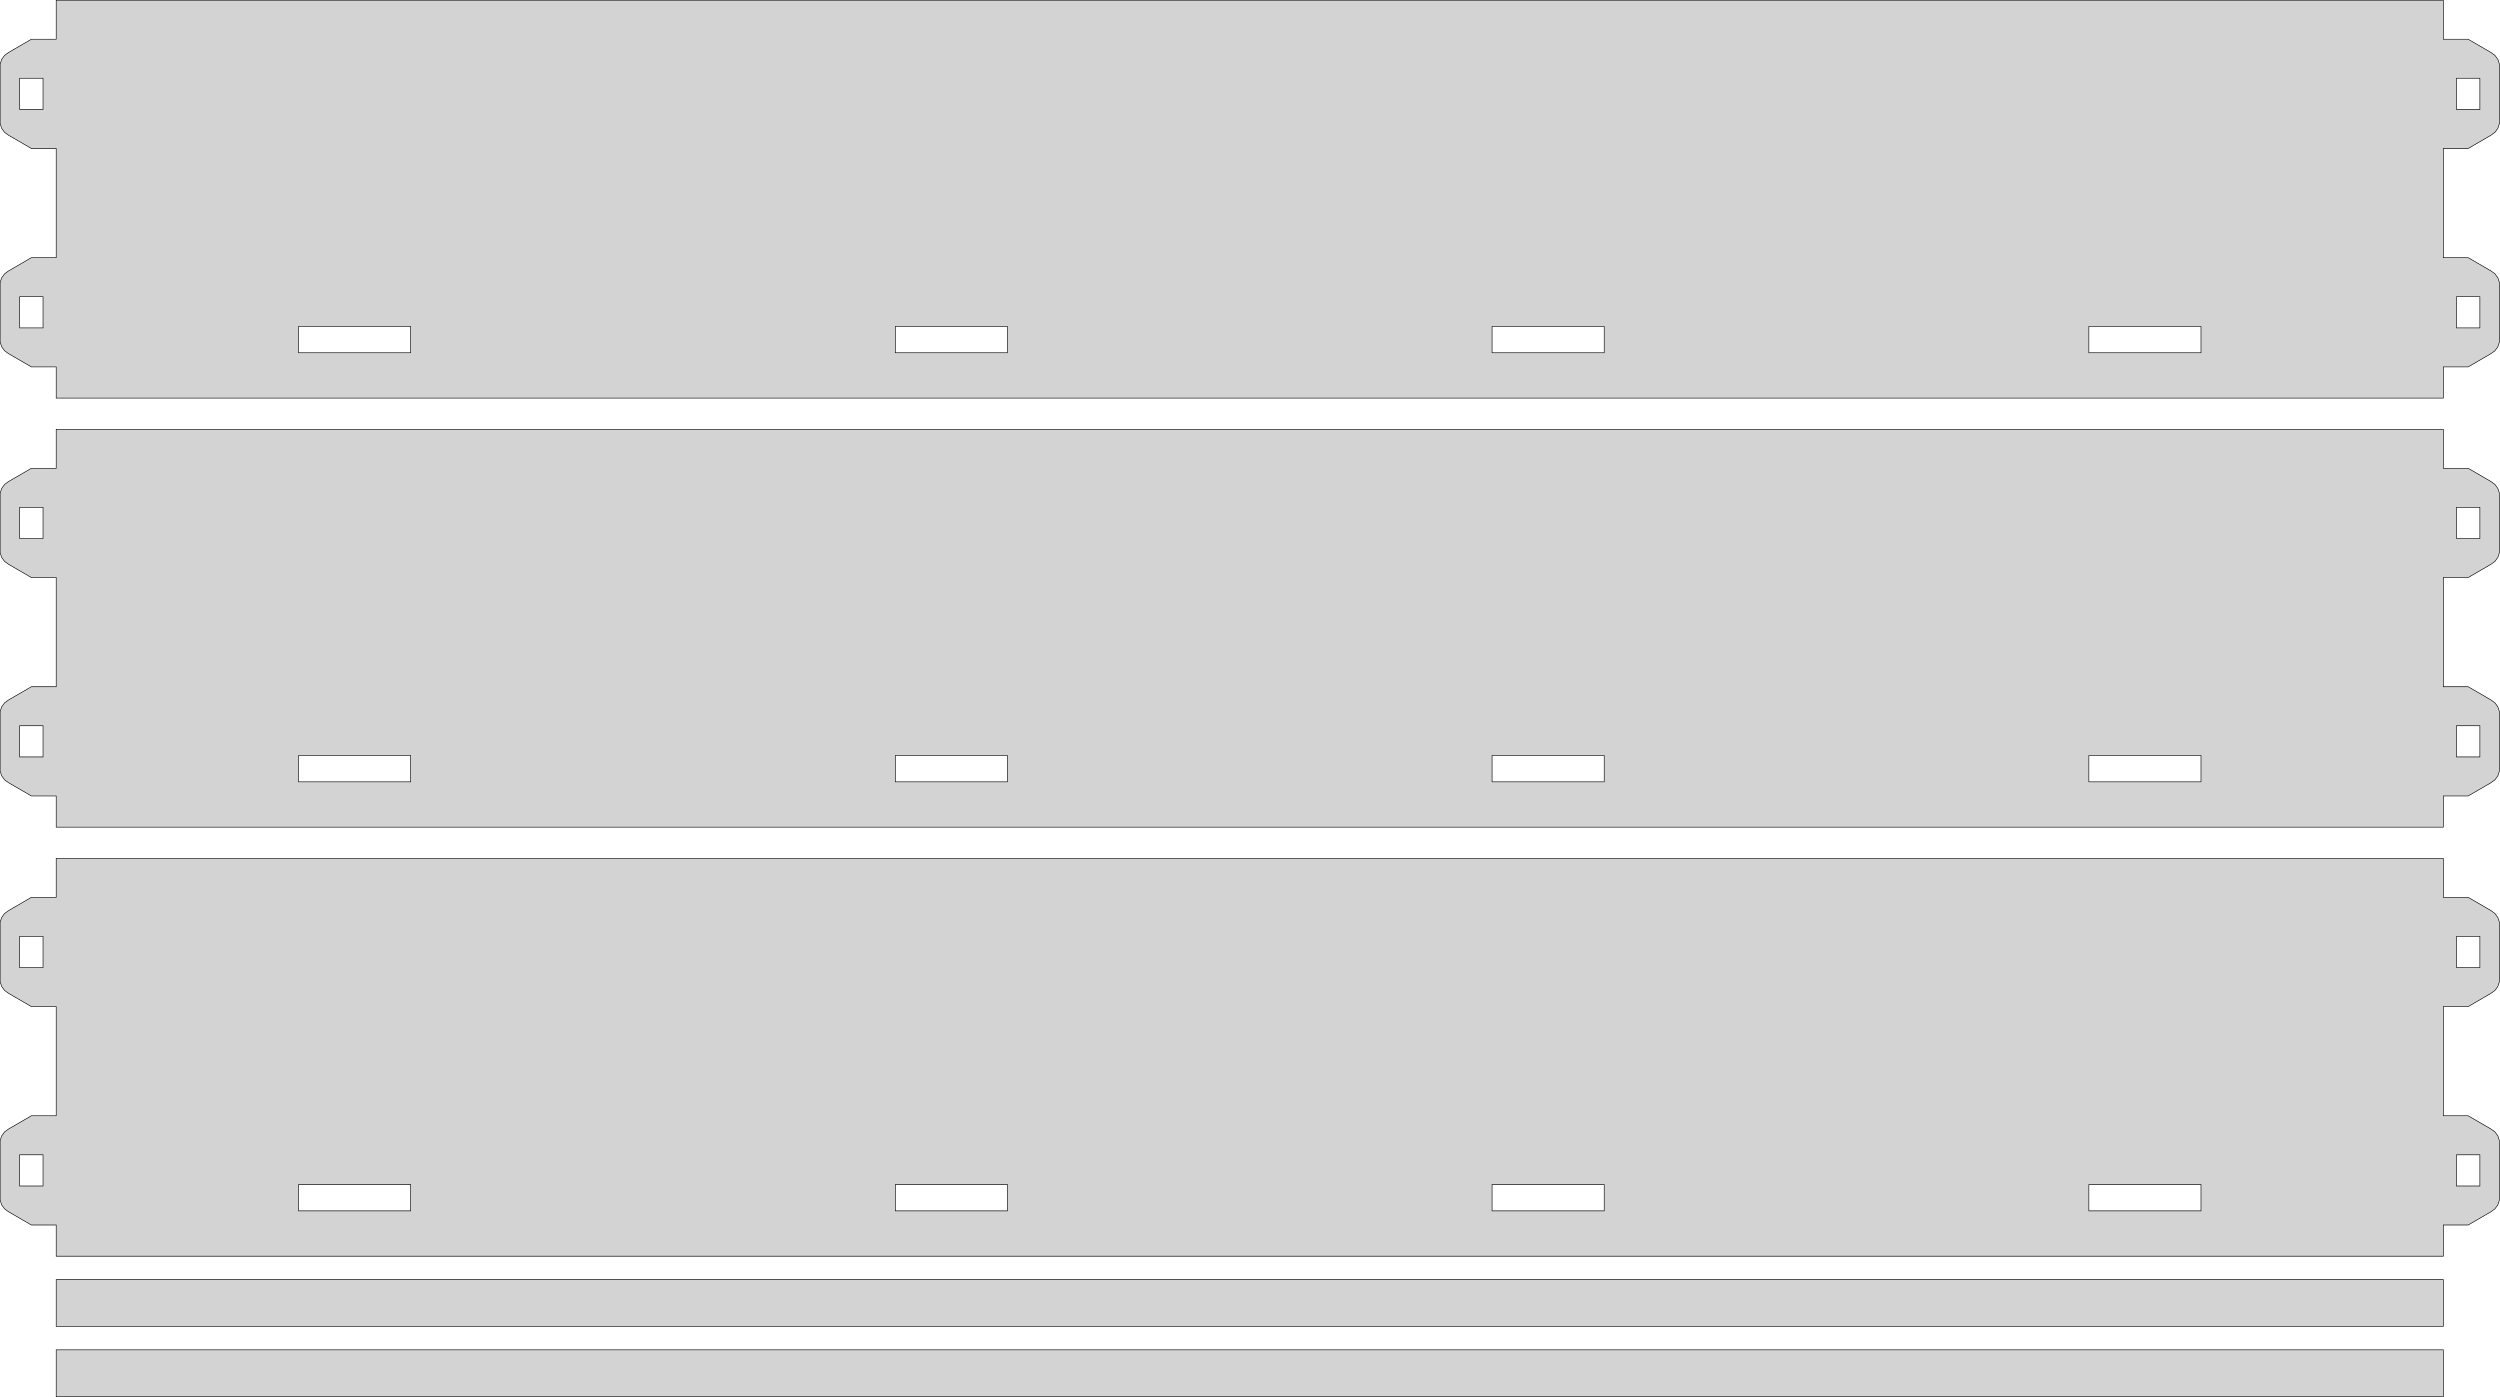
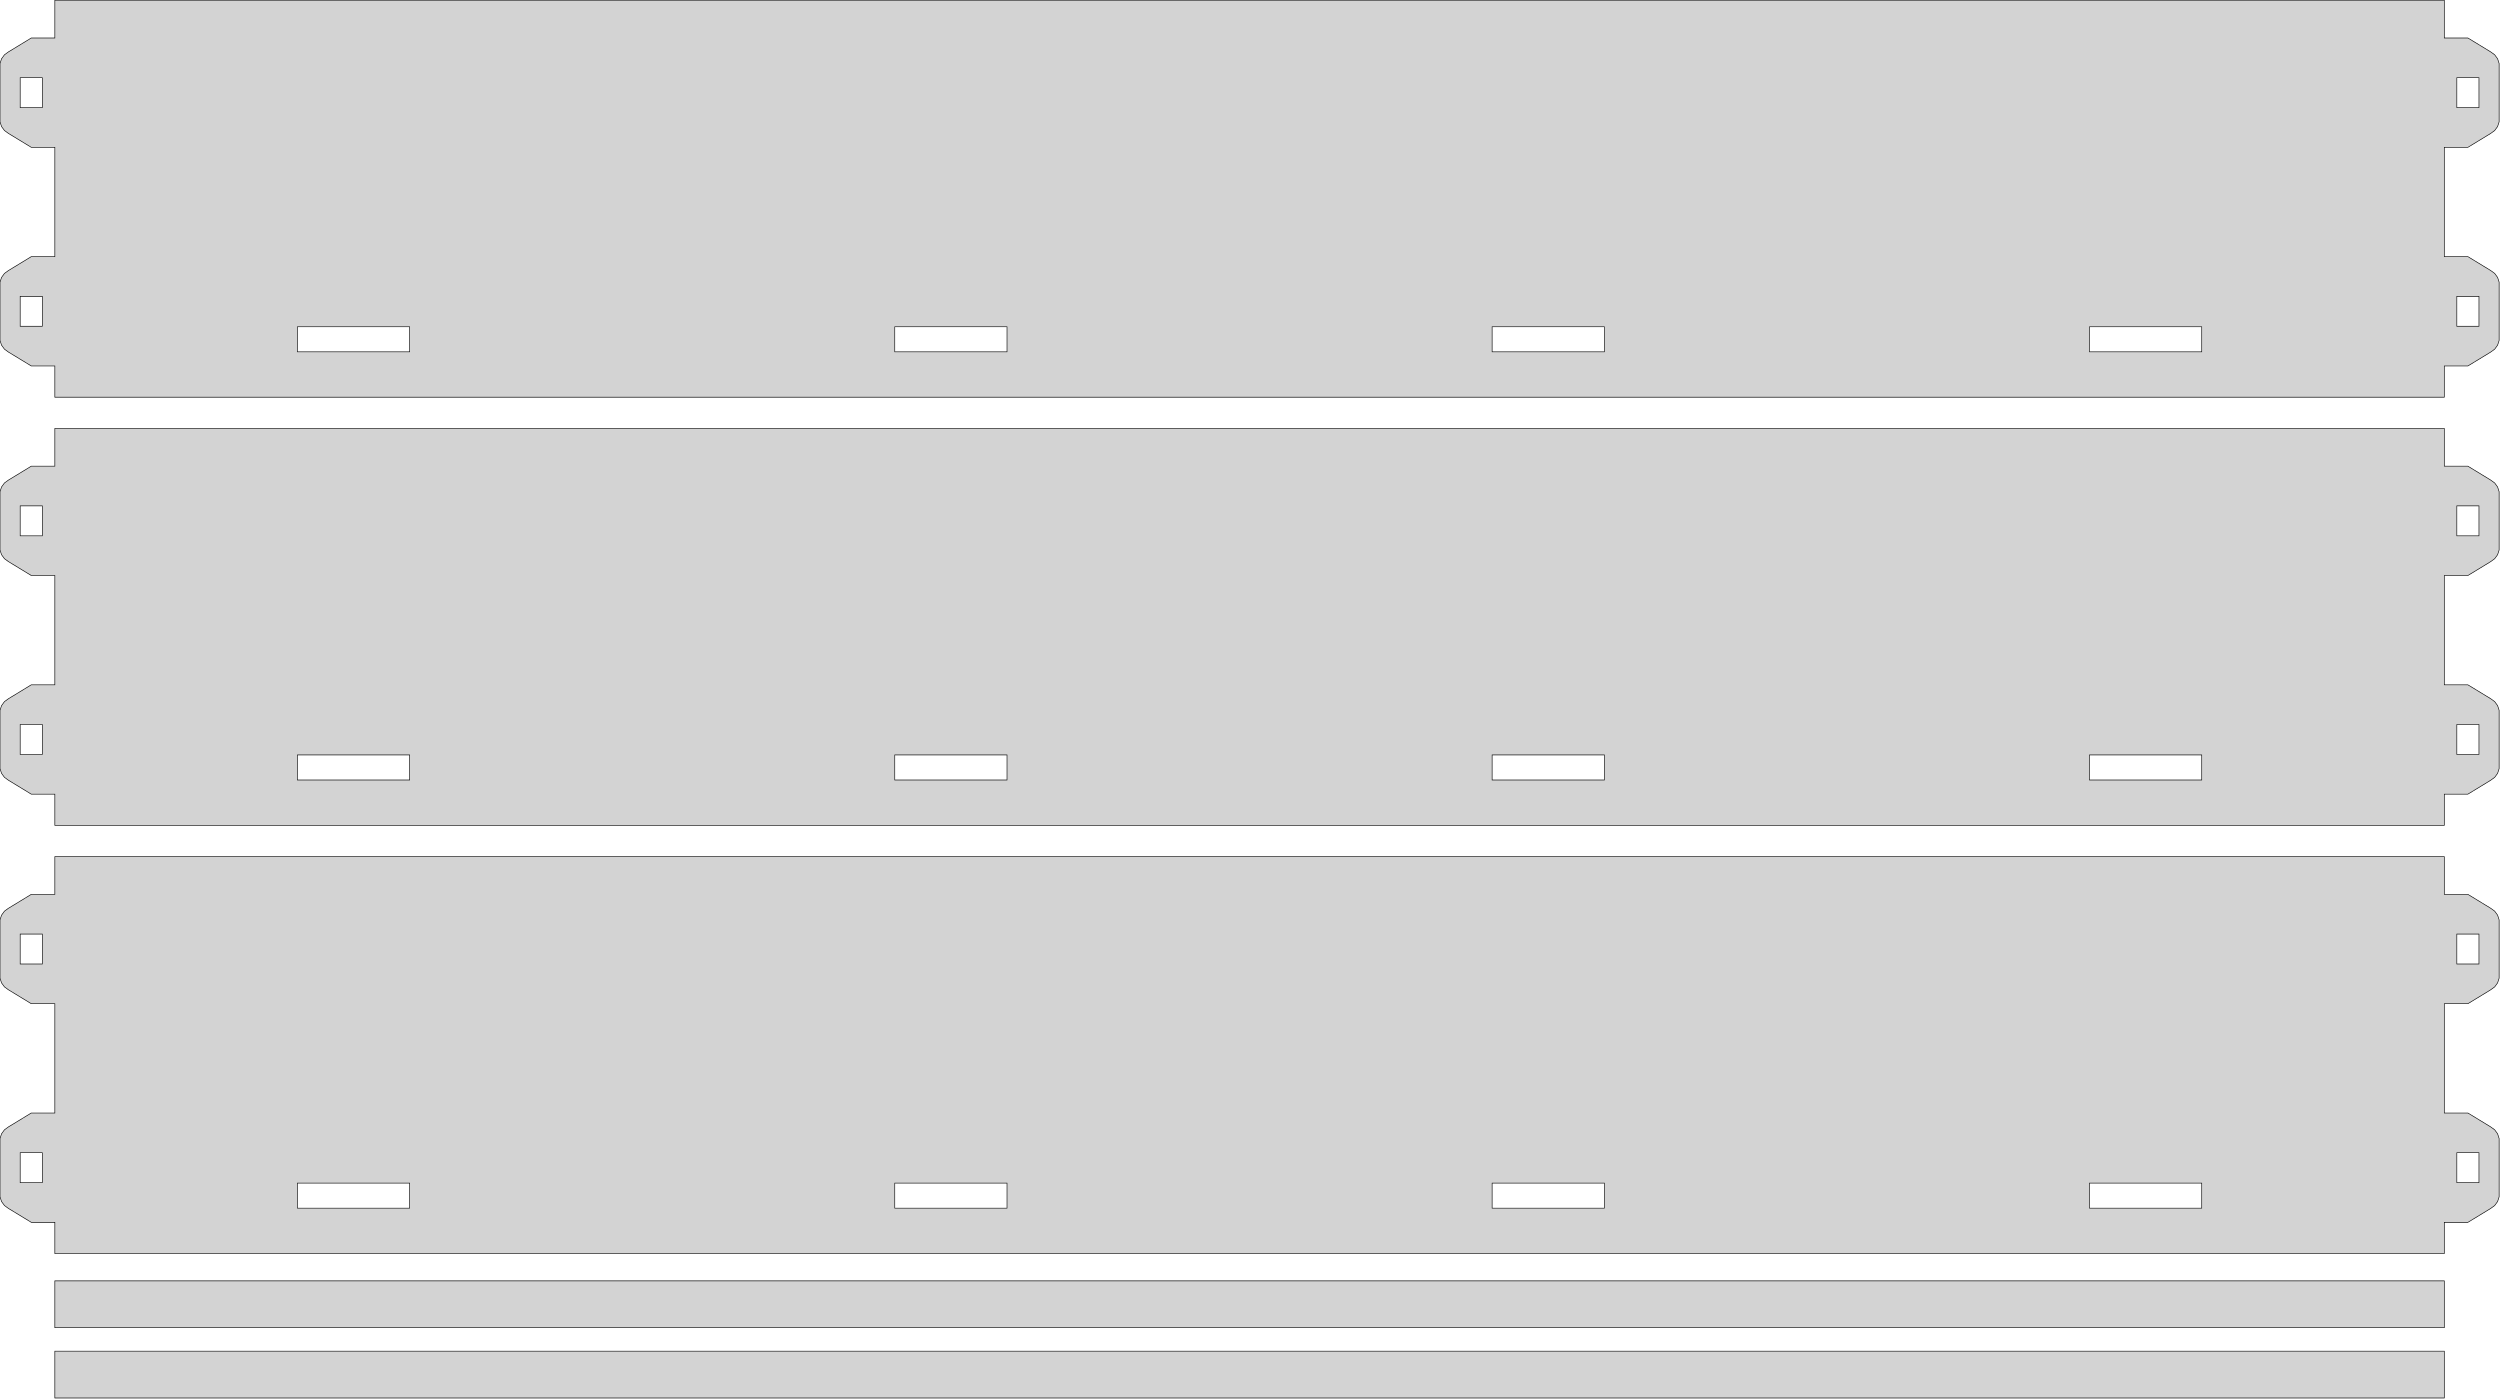
- <svg xmlns="http://www.w3.org/2000/svg" width="2035" height="1137" viewBox="-1157 -559 2035 1137" version="1.1">
-   <path d=" M 831.85,-260.35 L 852.091,-260.35 L 870.628,-271.118 L 873.883,-273.483 L 876.247,-276.737 L 877.491,-280.564  L 877.491,-329.036 L 876.247,-332.863 L 873.883,-336.117 L 870.628,-338.482 L 852.091,-349.25 L 831.85,-349.25  L 831.85,-438.15 L 852.091,-438.15 L 870.628,-448.918 L 873.883,-451.283 L 876.247,-454.537 L 877.491,-458.364  L 877.491,-506.836 L 876.247,-510.663 L 873.883,-513.917 L 870.628,-516.282 L 852.091,-527.05 L 831.85,-527.05  L 831.85,-558.8 L -1111.25,-558.8 L -1111.25,-527.05 L -1131.49,-527.05 L -1150.03,-516.282 L -1153.28,-513.917  L -1155.65,-510.663 L -1156.89,-506.836 L -1156.89,-458.364 L -1155.65,-454.537 L -1153.28,-451.283 L -1150.03,-448.918  L -1131.49,-438.15 L -1111.25,-438.15 L -1111.25,-349.25 L -1131.49,-349.25 L -1150.03,-338.482 L -1153.28,-336.117  L -1155.65,-332.863 L -1156.89,-329.036 L -1156.89,-280.564 L -1155.65,-276.737 L -1153.28,-273.483 L -1150.03,-271.118  L -1131.49,-260.35 L -1111.25,-260.35 L -1111.25,-234.95 L 831.85,-234.95 z M -1141.02,-469.9 L -1141.02,-495.3 L -1121.97,-495.3 L -1121.97,-469.9 z M 842.566,-469.9 L 842.566,-495.3 L 861.616,-495.3 L 861.616,-469.9 z M -1141.02,-292.1 L -1141.02,-317.5 L -1121.97,-317.5 L -1121.97,-292.1 z M 842.566,-292.1 L 842.566,-317.5 L 861.616,-317.5 L 861.616,-292.1 z M -914.003,-271.859 L -914.003,-293.291 L -822.722,-293.291 L -822.722,-271.859 z M -428.228,-271.859 L -428.228,-293.291 L -336.947,-293.291 L -336.947,-271.859 z M 57.547,-271.859 L 57.547,-293.291 L 148.828,-293.291 L 148.828,-271.859 z M 543.322,-271.859 L 543.322,-293.291 L 634.603,-293.291 L 634.603,-271.859 z M 831.85,88.9 L 852.091,88.9 L 870.628,78.132 L 873.883,75.767 L 876.247,72.513 L 877.491,68.686  L 877.491,20.213 L 876.247,16.387 L 873.883,13.133 L 870.628,10.768 L 852.091,-0 L 831.85,-0  L 831.85,-88.9 L 852.091,-88.9 L 870.628,-99.668 L 873.883,-102.033 L 876.247,-105.287 L 877.491,-109.114  L 877.491,-157.586 L 876.247,-161.413 L 873.883,-164.667 L 870.628,-167.032 L 852.091,-177.8 L 831.85,-177.8  L 831.85,-209.55 L -1111.25,-209.55 L -1111.25,-177.8 L -1131.49,-177.8 L -1150.03,-167.032 L -1153.28,-164.667  L -1155.65,-161.413 L -1156.89,-157.586 L -1156.89,-109.114 L -1155.65,-105.287 L -1153.28,-102.033 L -1150.03,-99.668  L -1131.49,-88.9 L -1111.25,-88.9 L -1111.25,-0 L -1131.49,-0 L -1150.03,10.768 L -1153.28,13.133  L -1155.65,16.387 L -1156.89,20.213 L -1156.89,68.686 L -1155.65,72.513 L -1153.28,75.767 L -1150.03,78.132  L -1131.49,88.9 L -1111.25,88.9 L -1111.25,114.3 L 831.85,114.3 z M -1141.02,-120.65 L -1141.02,-146.05 L -1121.97,-146.05 L -1121.97,-120.65 z M 842.566,-120.65 L 842.566,-146.05 L 861.616,-146.05 L 861.616,-120.65 z M 842.566,57.15 L 842.566,31.75 L 861.616,31.75 L 861.616,57.15 z M -1141.02,57.15 L -1141.02,31.75 L -1121.97,31.75 L -1121.97,57.15 z M -914.003,77.391 L -914.003,55.959 L -822.722,55.959 L -822.722,77.391 z M 543.322,77.391 L 543.322,55.959 L 634.603,55.959 L 634.603,77.391 z M 57.547,77.391 L 57.547,55.959 L 148.828,55.959 L 148.828,77.391 z M -428.228,77.391 L -428.228,55.959 L -336.947,55.959 L -336.947,77.391 z M 831.85,438.15 L 852.091,438.15 L 870.628,427.382 L 873.883,425.017 L 876.247,421.763 L 877.491,417.936  L 877.491,369.464 L 876.247,365.637 L 873.883,362.383 L 870.628,360.018 L 852.091,349.25 L 831.85,349.25  L 831.85,260.35 L 852.091,260.35 L 870.628,249.582 L 873.883,247.217 L 876.247,243.963 L 877.491,240.136  L 877.491,191.664 L 876.247,187.837 L 873.883,184.583 L 870.628,182.218 L 852.091,171.45 L 831.85,171.45  L 831.85,139.7 L -1111.25,139.7 L -1111.25,171.45 L -1131.49,171.45 L -1150.03,182.218 L -1153.28,184.583  L -1155.65,187.837 L -1156.89,191.664 L -1156.89,240.136 L -1155.65,243.963 L -1153.28,247.217 L -1150.03,249.582  L -1131.49,260.35 L -1111.25,260.35 L -1111.25,349.25 L -1131.49,349.25 L -1150.03,360.018 L -1153.28,362.383  L -1155.65,365.637 L -1156.89,369.464 L -1156.89,417.936 L -1155.65,421.763 L -1153.28,425.017 L -1150.03,427.382  L -1131.49,438.15 L -1111.25,438.15 L -1111.25,463.55 L 831.85,463.55 z M -1141.02,228.6 L -1141.02,203.2 L -1121.97,203.2 L -1121.97,228.6 z M 842.566,228.6 L 842.566,203.2 L 861.616,203.2 L 861.616,228.6 z M -1141.02,406.4 L -1141.02,381 L -1121.97,381 L -1121.97,406.4 z M 842.566,406.4 L 842.566,381 L 861.616,381 L 861.616,406.4 z M -914.003,426.641 L -914.003,405.209 L -822.722,405.209 L -822.722,426.641 z M -428.228,426.641 L -428.228,405.209 L -336.947,405.209 L -336.947,426.641 z M 57.547,426.641 L 57.547,405.209 L 148.828,405.209 L 148.828,426.641 z M 543.322,426.641 L 543.322,405.209 L 634.603,405.209 L 634.603,426.641 z M 831.85,482.6 L -1111.25,482.6 L -1111.25,520.7 L 831.85,520.7 z M 831.85,539.75 L -1111.25,539.75 L -1111.25,577.85 L 831.85,577.85 z " stroke="black" fill="lightgray" stroke-width="0.5" />
+ <svg xmlns="http://www.w3.org/2000/svg" width="2033" height="1137" viewBox="-1159 -559 2033 1137" version="1.1">
+   <path d=" M 828.7,-261.4 L 847.891,-261.4 L 866.428,-272.693 L 869.683,-275.058 L 872.047,-278.312 L 873.291,-282.139  L 873.291,-329.561 L 872.047,-333.388 L 869.683,-336.642 L 866.428,-339.007 L 847.891,-350.3 L 828.7,-350.3  L 828.7,-439.2 L 847.891,-439.2 L 866.428,-450.493 L 869.683,-452.858 L 872.047,-456.112 L 873.291,-459.939  L 873.291,-507.361 L 872.047,-511.188 L 869.683,-514.442 L 866.428,-516.807 L 847.891,-528.1 L 828.7,-528.1  L 828.7,-558.8 L -1114.4,-558.8 L -1114.4,-528.1 L -1133.59,-528.1 L -1152.13,-516.807 L -1155.38,-514.442  L -1157.75,-511.188 L -1158.99,-507.361 L -1158.99,-459.939 L -1157.75,-456.112 L -1155.38,-452.858 L -1152.13,-450.493  L -1133.59,-439.2 L -1114.4,-439.2 L -1114.4,-350.3 L -1133.59,-350.3 L -1152.13,-339.007 L -1155.38,-336.642  L -1157.75,-333.388 L -1158.99,-329.561 L -1158.99,-282.139 L -1157.75,-278.312 L -1155.38,-275.058 L -1152.13,-272.693  L -1133.59,-261.4 L -1114.4,-261.4 L -1114.4,-236 L 828.7,-236 z M -1142.59,-471.475 L -1142.59,-495.825 L -1124.59,-495.825 L -1124.59,-471.475 z M 838.891,-471.475 L 838.891,-495.825 L 856.891,-495.825 L 856.891,-471.475 z M -1142.59,-293.675 L -1142.59,-318.025 L -1124.59,-318.025 L -1124.59,-293.675 z M 838.891,-293.675 L 838.891,-318.025 L 856.891,-318.025 L 856.891,-293.675 z M -917.153,-272.909 L -917.153,-293.291 L -825.872,-293.291 L -825.872,-272.909 z M -431.378,-272.909 L -431.378,-293.291 L -340.097,-293.291 L -340.097,-272.909 z M 54.397,-272.909 L 54.397,-293.291 L 145.678,-293.291 L 145.678,-272.909 z M 540.172,-272.909 L 540.172,-293.291 L 631.453,-293.291 L 631.453,-272.909 z M 828.7,86.8 L 847.891,86.8 L 866.428,75.507 L 869.683,73.142 L 872.047,69.888 L 873.291,66.061  L 873.291,18.639 L 872.047,14.812 L 869.683,11.558 L 866.428,9.193 L 847.891,-2.1 L 828.7,-2.1  L 828.7,-91 L 847.891,-91 L 866.428,-102.293 L 869.683,-104.658 L 872.047,-107.912 L 873.291,-111.739  L 873.291,-159.161 L 872.047,-162.988 L 869.683,-166.242 L 866.428,-168.607 L 847.891,-179.9 L 828.7,-179.9  L 828.7,-210.6 L -1114.4,-210.6 L -1114.4,-179.9 L -1133.59,-179.9 L -1152.13,-168.607 L -1155.38,-166.242  L -1157.75,-162.988 L -1158.99,-159.161 L -1158.99,-111.739 L -1157.75,-107.912 L -1155.38,-104.658 L -1152.13,-102.293  L -1133.59,-91 L -1114.4,-91 L -1114.4,-2.1 L -1133.59,-2.1 L -1152.13,9.193 L -1155.38,11.558  L -1157.75,14.812 L -1158.99,18.639 L -1158.99,66.061 L -1157.75,69.888 L -1155.38,73.142 L -1152.13,75.507  L -1133.59,86.8 L -1114.4,86.8 L -1114.4,112.2 L 828.7,112.2 z M -1142.59,-123.275 L -1142.59,-147.625 L -1124.59,-147.625 L -1124.59,-123.275 z M 838.891,-123.275 L 838.891,-147.625 L 856.891,-147.625 L 856.891,-123.275 z M 838.891,54.525 L 838.891,30.175 L 856.891,30.175 L 856.891,54.525 z M -1142.59,54.525 L -1142.59,30.175 L -1124.59,30.175 L -1124.59,54.525 z M -917.153,75.291 L -917.153,54.909 L -825.872,54.909 L -825.872,75.291 z M 540.172,75.291 L 540.172,54.909 L 631.453,54.909 L 631.453,75.291 z M 54.397,75.291 L 54.397,54.909 L 145.678,54.909 L 145.678,75.291 z M -431.378,75.291 L -431.378,54.909 L -340.097,54.909 L -340.097,75.291 z M 828.7,435 L 847.891,435 L 866.428,423.707 L 869.683,421.342 L 872.047,418.088 L 873.291,414.261  L 873.291,366.839 L 872.047,363.012 L 869.683,359.758 L 866.428,357.393 L 847.891,346.1 L 828.7,346.1  L 828.7,257.2 L 847.891,257.2 L 866.428,245.907 L 869.683,243.542 L 872.047,240.288 L 873.291,236.461  L 873.291,189.039 L 872.047,185.212 L 869.683,181.958 L 866.428,179.593 L 847.891,168.3 L 828.7,168.3  L 828.7,137.6 L -1114.4,137.6 L -1114.4,168.3 L -1133.59,168.3 L -1152.13,179.593 L -1155.38,181.958  L -1157.75,185.212 L -1158.99,189.039 L -1158.99,236.461 L -1157.75,240.288 L -1155.38,243.542 L -1152.13,245.907  L -1133.59,257.2 L -1114.4,257.2 L -1114.4,346.1 L -1133.59,346.1 L -1152.13,357.393 L -1155.38,359.758  L -1157.75,363.012 L -1158.99,366.839 L -1158.99,414.261 L -1157.75,418.088 L -1155.38,421.342 L -1152.13,423.707  L -1133.59,435 L -1114.4,435 L -1114.4,460.4 L 828.7,460.4 z M -1142.59,224.925 L -1142.59,200.575 L -1124.59,200.575 L -1124.59,224.925 z M 838.891,224.925 L 838.891,200.575 L 856.891,200.575 L 856.891,224.925 z M -1142.59,402.725 L -1142.59,378.375 L -1124.59,378.375 L -1124.59,402.725 z M 838.891,402.725 L 838.891,378.375 L 856.891,378.375 L 856.891,402.725 z M -917.153,423.491 L -917.153,403.109 L -825.872,403.109 L -825.872,423.491 z M -431.378,423.491 L -431.378,403.109 L -340.097,403.109 L -340.097,423.491 z M 54.397,423.491 L 54.397,403.109 L 145.678,403.109 L 145.678,423.491 z M 540.172,423.491 L 540.172,403.109 L 631.453,403.109 L 631.453,423.491 z M 828.7,482.6 L -1114.4,482.6 L -1114.4,520.7 L 828.7,520.7 z M 828.7,539.75 L -1114.4,539.75 L -1114.4,577.85 L 828.7,577.85 z " stroke="black" fill="lightgray" stroke-width="0.5" />
</svg>
